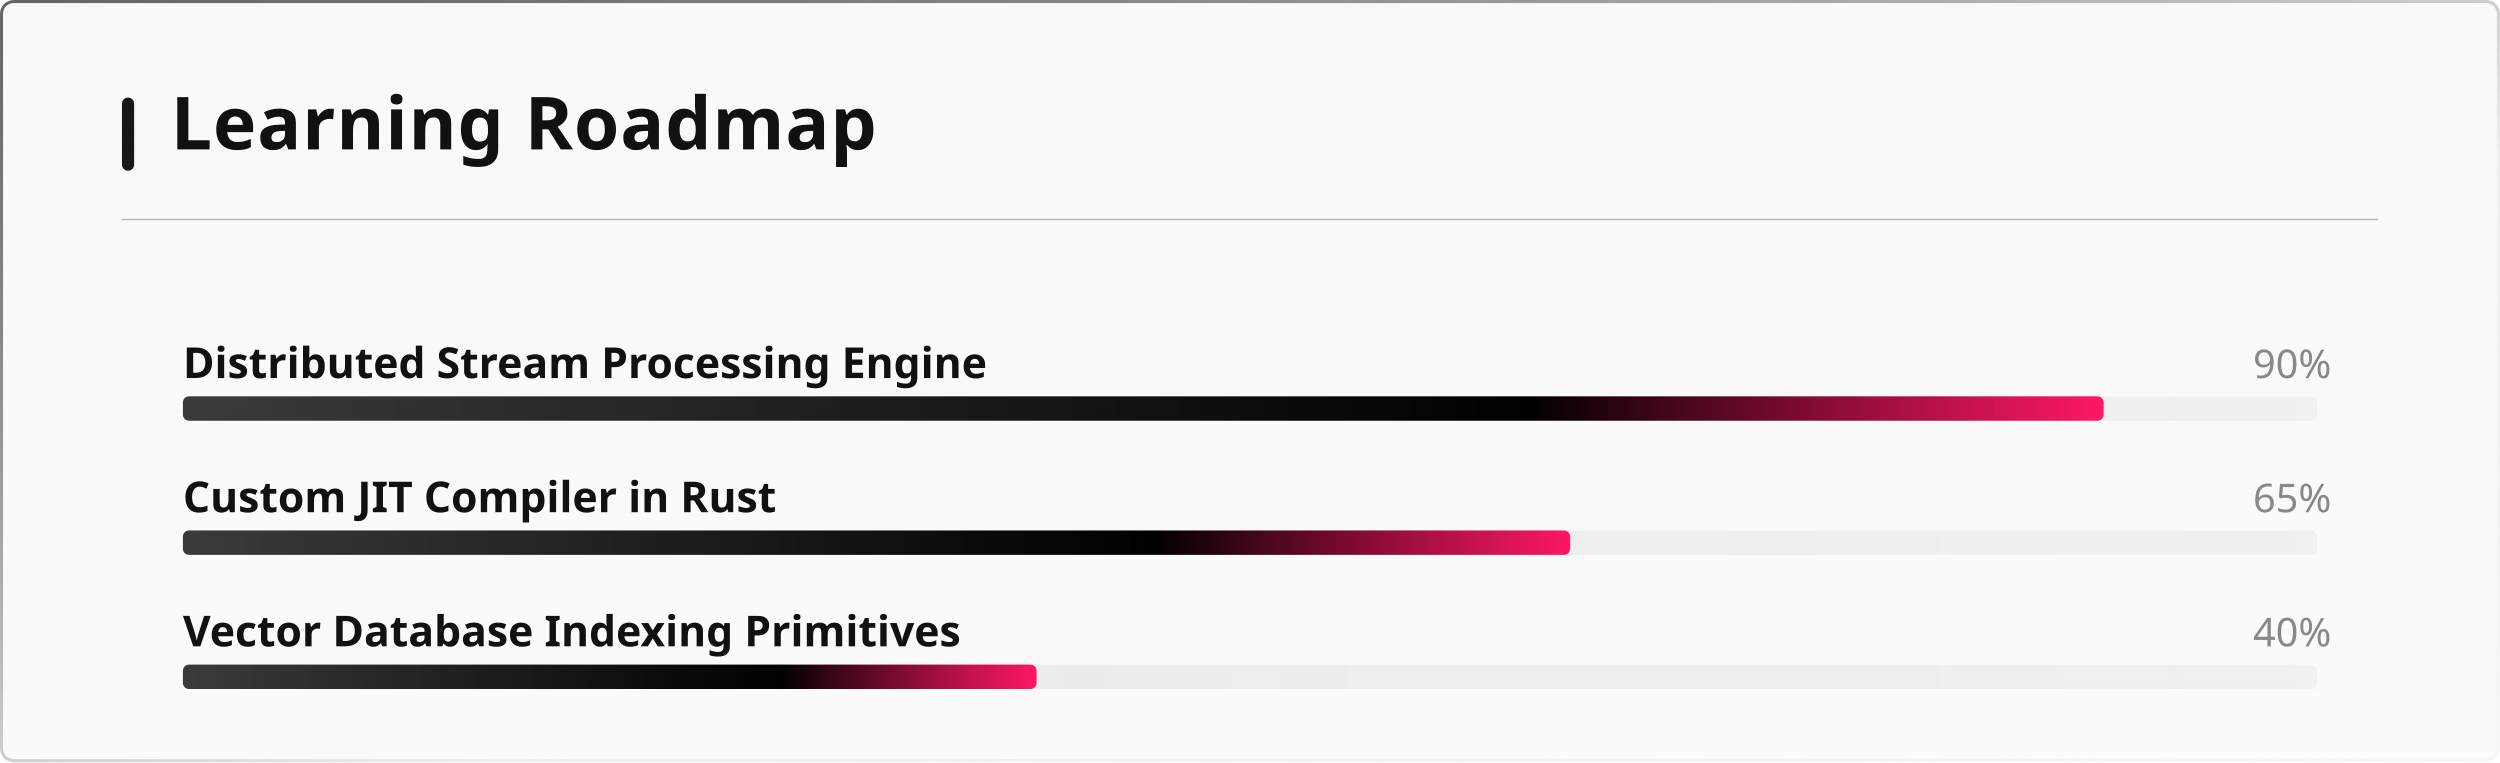
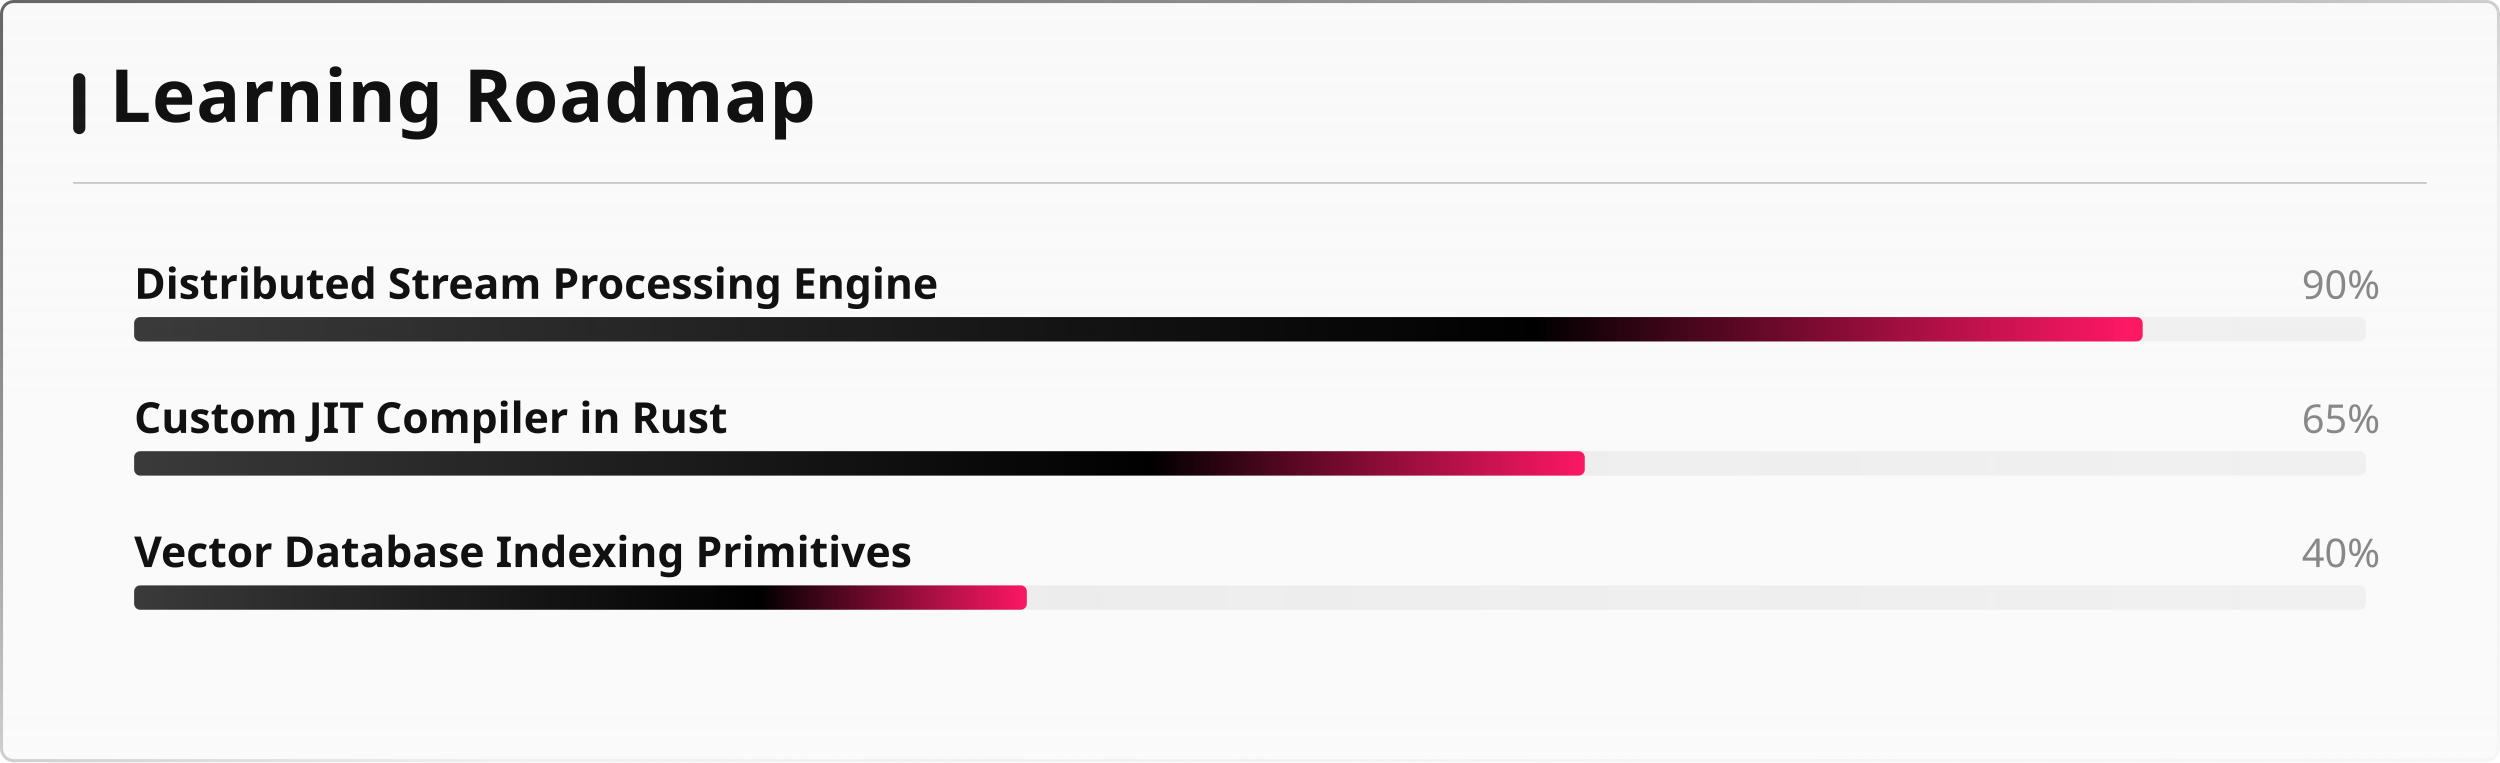
<svg xmlns="http://www.w3.org/2000/svg" width="820" height="250" viewBox="0 0 820 250" role="img">
  <defs>
    <linearGradient id="pf-progress-grad" x1="0%" y1="0%" x2="100%" y2="0%">
      <stop offset="0%" stop-color="#000000" stop-opacity="0.75" />
      <stop offset="70%" stop-color="#000000" />
      <stop offset="100%" stop-color="#FF0055" stop-opacity="0.9" />
    </linearGradient>
    <linearGradient id="pf-card-border" x1="0%" y1="0%" x2="100%" y2="100%">
      <stop offset="0%" stop-color="#000000" stop-opacity="0.6" />
      <stop offset="60%" stop-color="#EEEEEE" stop-opacity="0.9" />
      <stop offset="100%" stop-color="#EEEEEE" stop-opacity="0.4" />
    </linearGradient>
    <linearGradient id="pf-card-bg" x1="0%" y1="0%" x2="0%" y2="100%">
      <stop offset="0%" stop-color="#F9F9F9" stop-opacity="0.95" />
      <stop offset="100%" stop-color="#F9F9F9" stop-opacity="0.8" />
    </linearGradient>
    <linearGradient id="pf-card-gradient" x1="0%" y1="0%" x2="100%" y2="0%">
      <stop offset="0%" stop-color="#3b0918" />
      <stop offset="50%" stop-color="#1e1333" />
      <stop offset="100%" stop-color="#091629" />
    </linearGradient>
    <linearGradient id="pf-track-bg" x1="0%" y1="0%" x2="100%" y2="0%">
      <stop offset="0%" stop-color="#888888" stop-opacity="0.15" />
      <stop offset="100%" stop-color="#888888" stop-opacity="0.08" />
    </linearGradient>
    <linearGradient id="pf-badge-0" x1="0%" y1="0%" x2="100%" y2="100%">
      <stop offset="0%" stop-color="#3B82F6" stop-opacity="0.25" />
      <stop offset="100%" stop-color="#3B82F6" stop-opacity="0.1" />
    </linearGradient>
    <linearGradient id="pf-badge-1" x1="0%" y1="0%" x2="100%" y2="100%">
      <stop offset="0%" stop-color="#10B981" stop-opacity="0.25" />
      <stop offset="100%" stop-color="#10B981" stop-opacity="0.1" />
    </linearGradient>
    <linearGradient id="pf-badge-2" x1="0%" y1="0%" x2="100%" y2="100%">
      <stop offset="0%" stop-color="#8B5CF6" stop-opacity="0.25" />
      <stop offset="100%" stop-color="#8B5CF6" stop-opacity="0.1" />
    </linearGradient>
    <linearGradient id="pf-badge-3" x1="0%" y1="0%" x2="100%" y2="100%">
      <stop offset="0%" stop-color="#F59E0B" stop-opacity="0.25" />
      <stop offset="100%" stop-color="#F59E0B" stop-opacity="0.1" />
    </linearGradient>
    <linearGradient id="pf-badge-4" x1="0%" y1="0%" x2="100%" y2="100%">
      <stop offset="0%" stop-color="#EF4444" stop-opacity="0.25" />
      <stop offset="100%" stop-color="#EF4444" stop-opacity="0.1" />
    </linearGradient>
    <linearGradient id="pf-badge-5" x1="0%" y1="0%" x2="100%" y2="100%">
      <stop offset="0%" stop-color="#06B6D4" stop-opacity="0.25" />
      <stop offset="100%" stop-color="#06B6D4" stop-opacity="0.1" />
    </linearGradient>
    <linearGradient id="pf-badge-6" x1="0%" y1="0%" x2="100%" y2="100%">
      <stop offset="0%" stop-color="#EC4899" stop-opacity="0.25" />
      <stop offset="100%" stop-color="#EC4899" stop-opacity="0.1" />
    </linearGradient>
    <linearGradient id="pf-badge-7" x1="0%" y1="0%" x2="100%" y2="100%">
      <stop offset="0%" stop-color="#84CC16" stop-opacity="0.25" />
      <stop offset="100%" stop-color="#84CC16" stop-opacity="0.1" />
    </linearGradient>
  </defs>
  <svg x="0" y="0" width="820" height="250" viewBox="0 0 820 250" fill="none" role="group">
    <rect x="0.5" y="0.5" width="819" height="249" fill="url(#pf-card-bg)" stroke="url(#pf-card-border)" stroke-width="1" rx="4" />
-     <rect x="40" y="32" width="4" height="24" rx="2" fill="#000000" opacity="0.9" />
-     <text x="56" y="49" font-family="sans-serif" font-size="24" font-weight="700" fill="#111111" letter-spacing="0.3">Learning Roadmap</text>
-     <line x1="40" y1="72" x2="780" y2="72" stroke="#000000" stroke-width="0.5" stroke-opacity="0.25" />
-     <text x="60" y="124" font-family="sans-serif" font-size="14" font-weight="600" fill="#111111">Distributed Stream Processing Engine</text>
-     <text x="739" y="124" font-family="sans-serif" font-size="13" font-weight="normal" fill="#888888">90%</text>
+     <rect x="24" y="24" width="4" height="20" rx="2" fill="#000000" opacity="0.9" />
+     <text x="36" y="40" font-family="sans-serif" font-size="24" font-weight="700" fill="#111111" letter-spacing="0.3">Learning Roadmap</text>
+     <line x1="24" y1="60" x2="796" y2="60" stroke="#000000" stroke-width="0.5" stroke-opacity="0.25" />
+     <text x="44" y="98" font-family="sans-serif" font-size="14" font-weight="600" fill="#111111">Distributed Stream Processing Engine</text>
+     <text x="755" y="98" font-family="sans-serif" font-size="13" font-weight="normal" fill="#888888">90%</text>
    <g role="meter" aria-valuenow="90" aria-valuemin="0" aria-valuemax="100">
-       <rect x="60" y="130" width="700" height="8" fill="url(#pf-track-bg)" rx="2" />
-       <rect x="60" y="130" width="630.0" height="8" fill="url(#pf-progress-grad)" rx="2">
-         <animate attributeName="width" from="0" to="630.0" dur="1.32s" calcMode="spline" keySplines="0.25 0.1 0.25 1" fill="freeze" />
+       <rect x="44" y="104" width="732" height="8" fill="url(#pf-track-bg)" rx="2" />
+       <rect x="44" y="104" width="658.8" height="8" fill="url(#pf-progress-grad)" rx="2">
+         <animate attributeName="width" from="0" to="658.8" dur="1.32s" calcMode="spline" keySplines="0.25 0.1 0.25 1" fill="freeze" />
      </rect>
    </g>
-     <text x="60" y="168" font-family="sans-serif" font-size="14" font-weight="600" fill="#111111">Custom JIT Compiler in Rust</text>
-     <text x="739" y="168" font-family="sans-serif" font-size="13" font-weight="normal" fill="#888888">65%</text>
+     <text x="44" y="142" font-family="sans-serif" font-size="14" font-weight="600" fill="#111111">Custom JIT Compiler in Rust</text>
+     <text x="755" y="142" font-family="sans-serif" font-size="13" font-weight="normal" fill="#888888">65%</text>
    <g role="meter" aria-valuenow="65" aria-valuemin="0" aria-valuemax="100">
-       <rect x="60" y="174" width="700" height="8" fill="url(#pf-track-bg)" rx="2" />
-       <rect x="60" y="174" width="455.0" height="8" fill="url(#pf-progress-grad)" rx="2">
-         <animate attributeName="width" from="0" to="455.0" dur="1.12s" calcMode="spline" keySplines="0.25 0.1 0.25 1" fill="freeze" />
+       <rect x="44" y="148" width="732" height="8" fill="url(#pf-track-bg)" rx="2" />
+       <rect x="44" y="148" width="475.8" height="8" fill="url(#pf-progress-grad)" rx="2">
+         <animate attributeName="width" from="0" to="475.8" dur="1.12s" calcMode="spline" keySplines="0.25 0.1 0.25 1" fill="freeze" />
      </rect>
    </g>
-     <text x="60" y="212" font-family="sans-serif" font-size="14" font-weight="600" fill="#111111">Vector Database Indexing Primitives</text>
-     <text x="739" y="212" font-family="sans-serif" font-size="13" font-weight="normal" fill="#888888">40%</text>
+     <text x="44" y="186" font-family="sans-serif" font-size="14" font-weight="600" fill="#111111">Vector Database Indexing Primitives</text>
+     <text x="755" y="186" font-family="sans-serif" font-size="13" font-weight="normal" fill="#888888">40%</text>
    <g role="meter" aria-valuenow="40" aria-valuemin="0" aria-valuemax="100">
-       <rect x="60" y="218" width="700" height="8" fill="url(#pf-track-bg)" rx="2" />
-       <rect x="60" y="218" width="280.0" height="8" fill="url(#pf-progress-grad)" rx="2">
-         <animate attributeName="width" from="0" to="280.0" dur="0.92s" calcMode="spline" keySplines="0.25 0.1 0.25 1" fill="freeze" />
+       <rect x="44" y="192" width="732" height="8" fill="url(#pf-track-bg)" rx="2" />
+       <rect x="44" y="192" width="292.8" height="8" fill="url(#pf-progress-grad)" rx="2">
+         <animate attributeName="width" from="0" to="292.8" dur="0.92s" calcMode="spline" keySplines="0.25 0.1 0.25 1" fill="freeze" />
      </rect>
    </g>
  </svg>
</svg>
